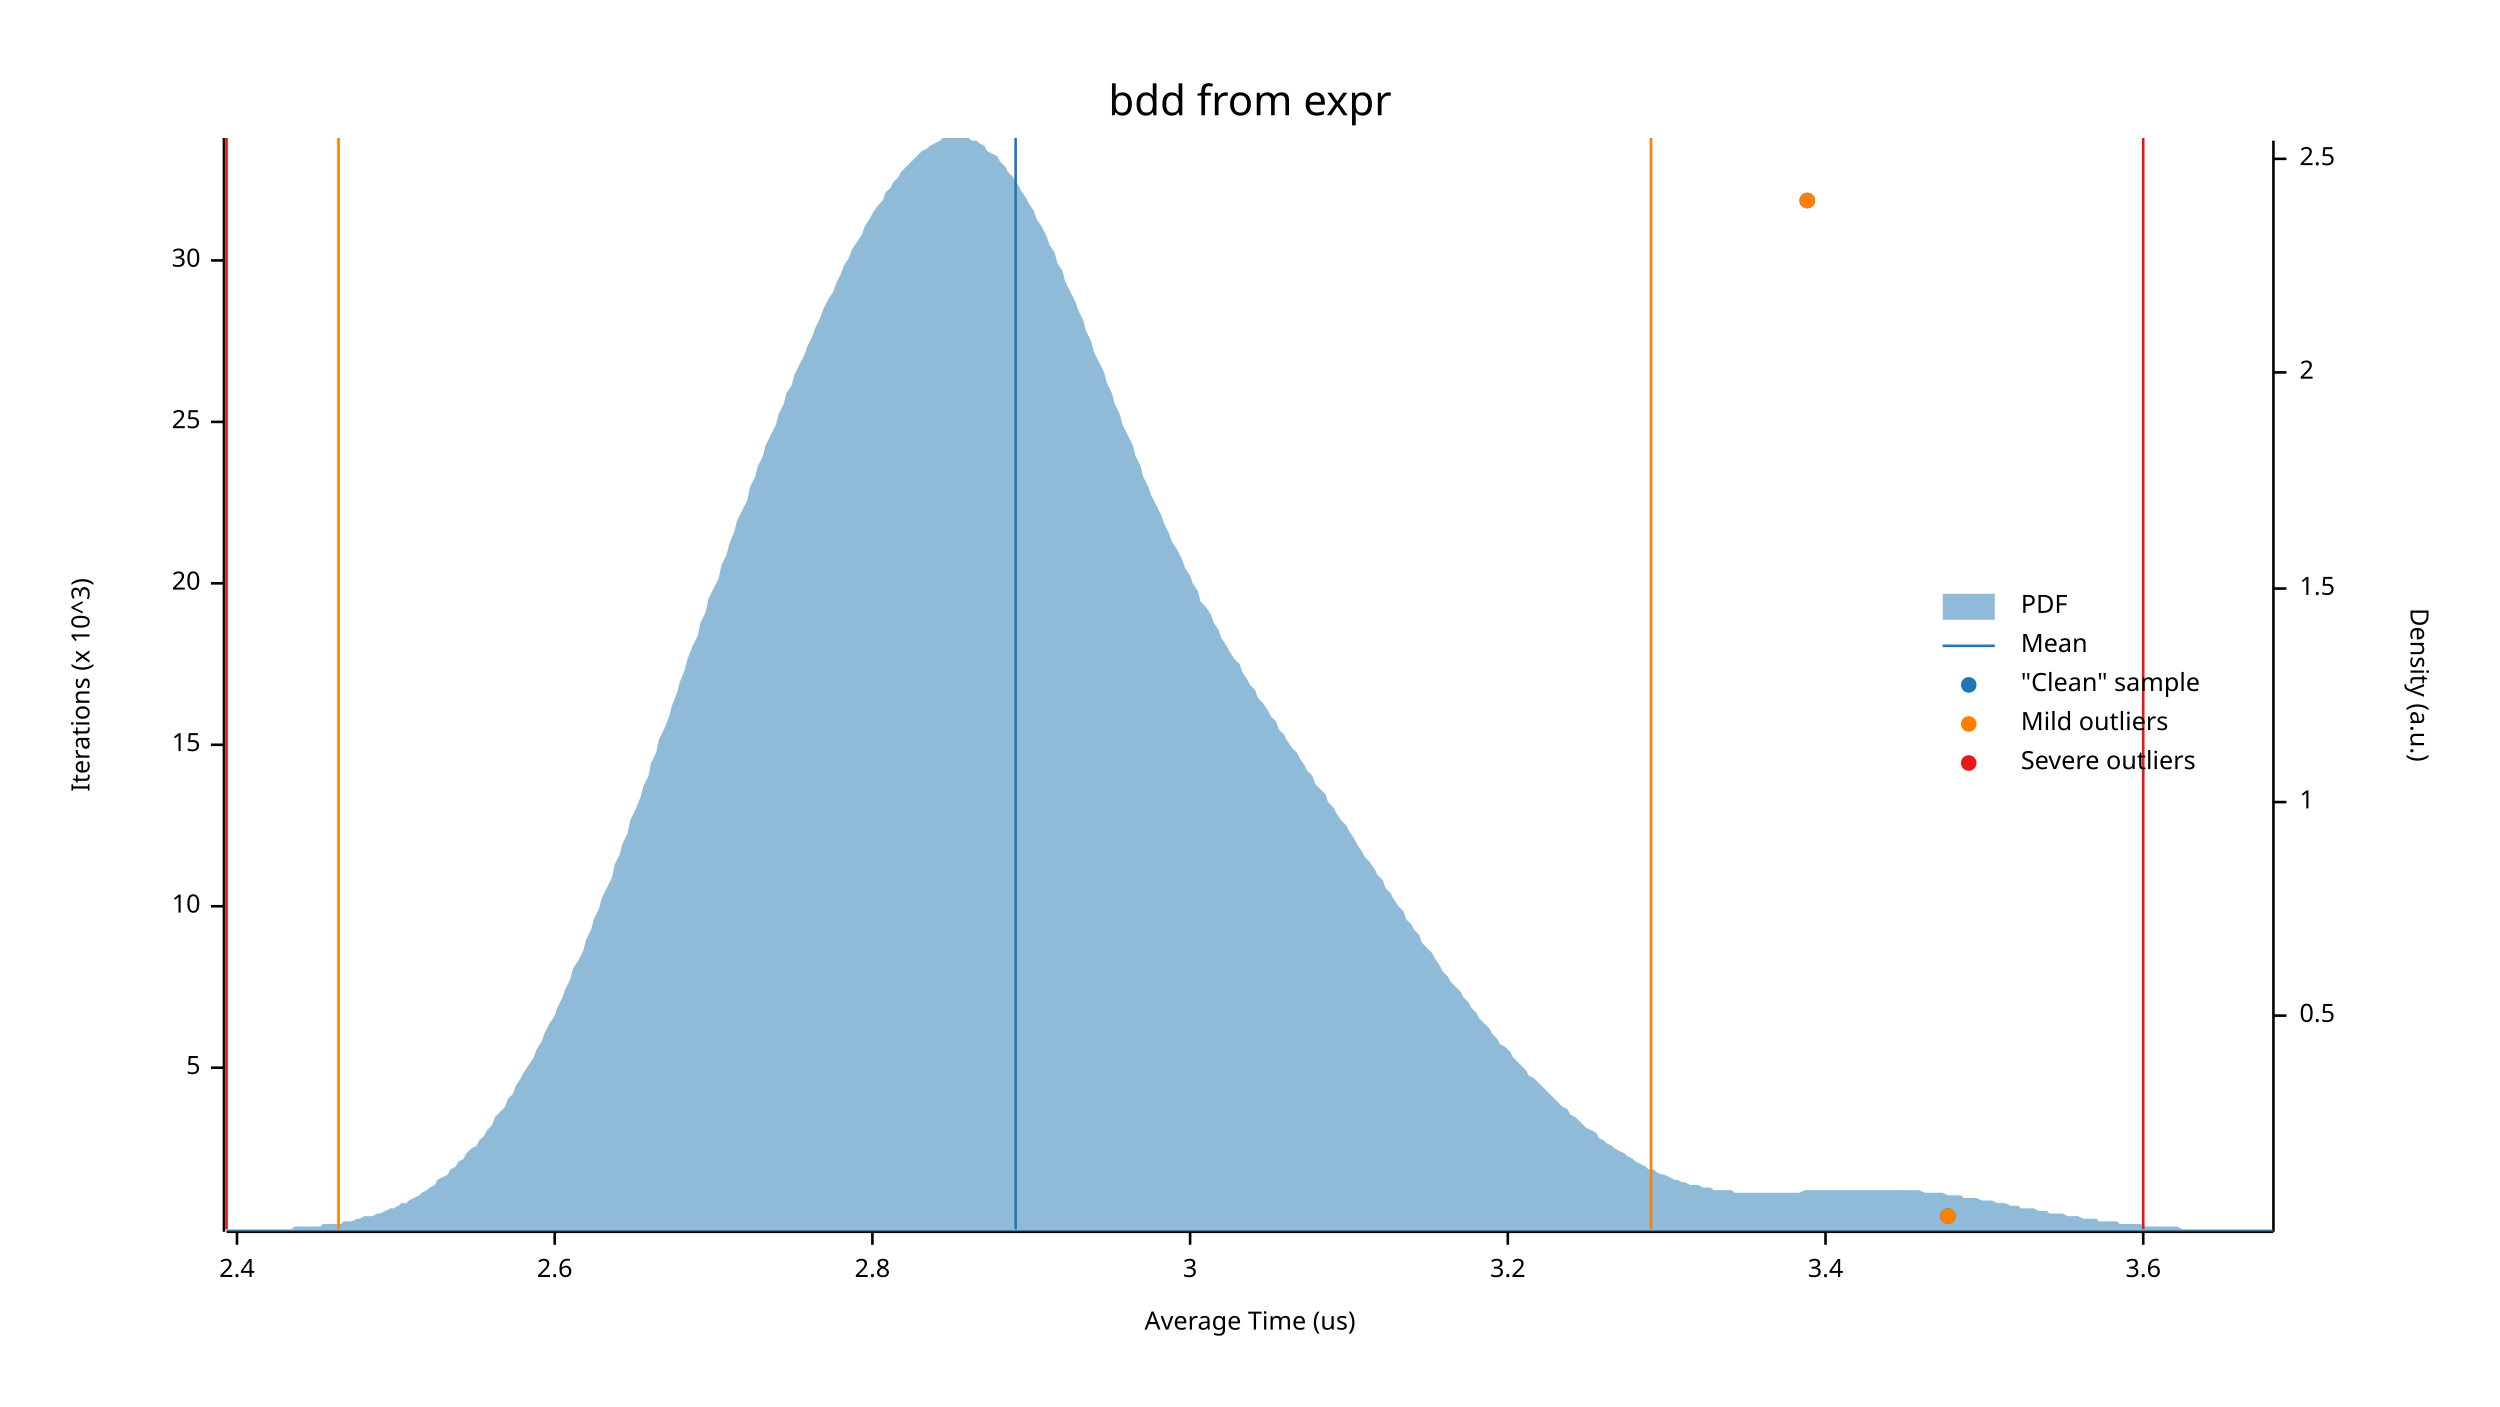
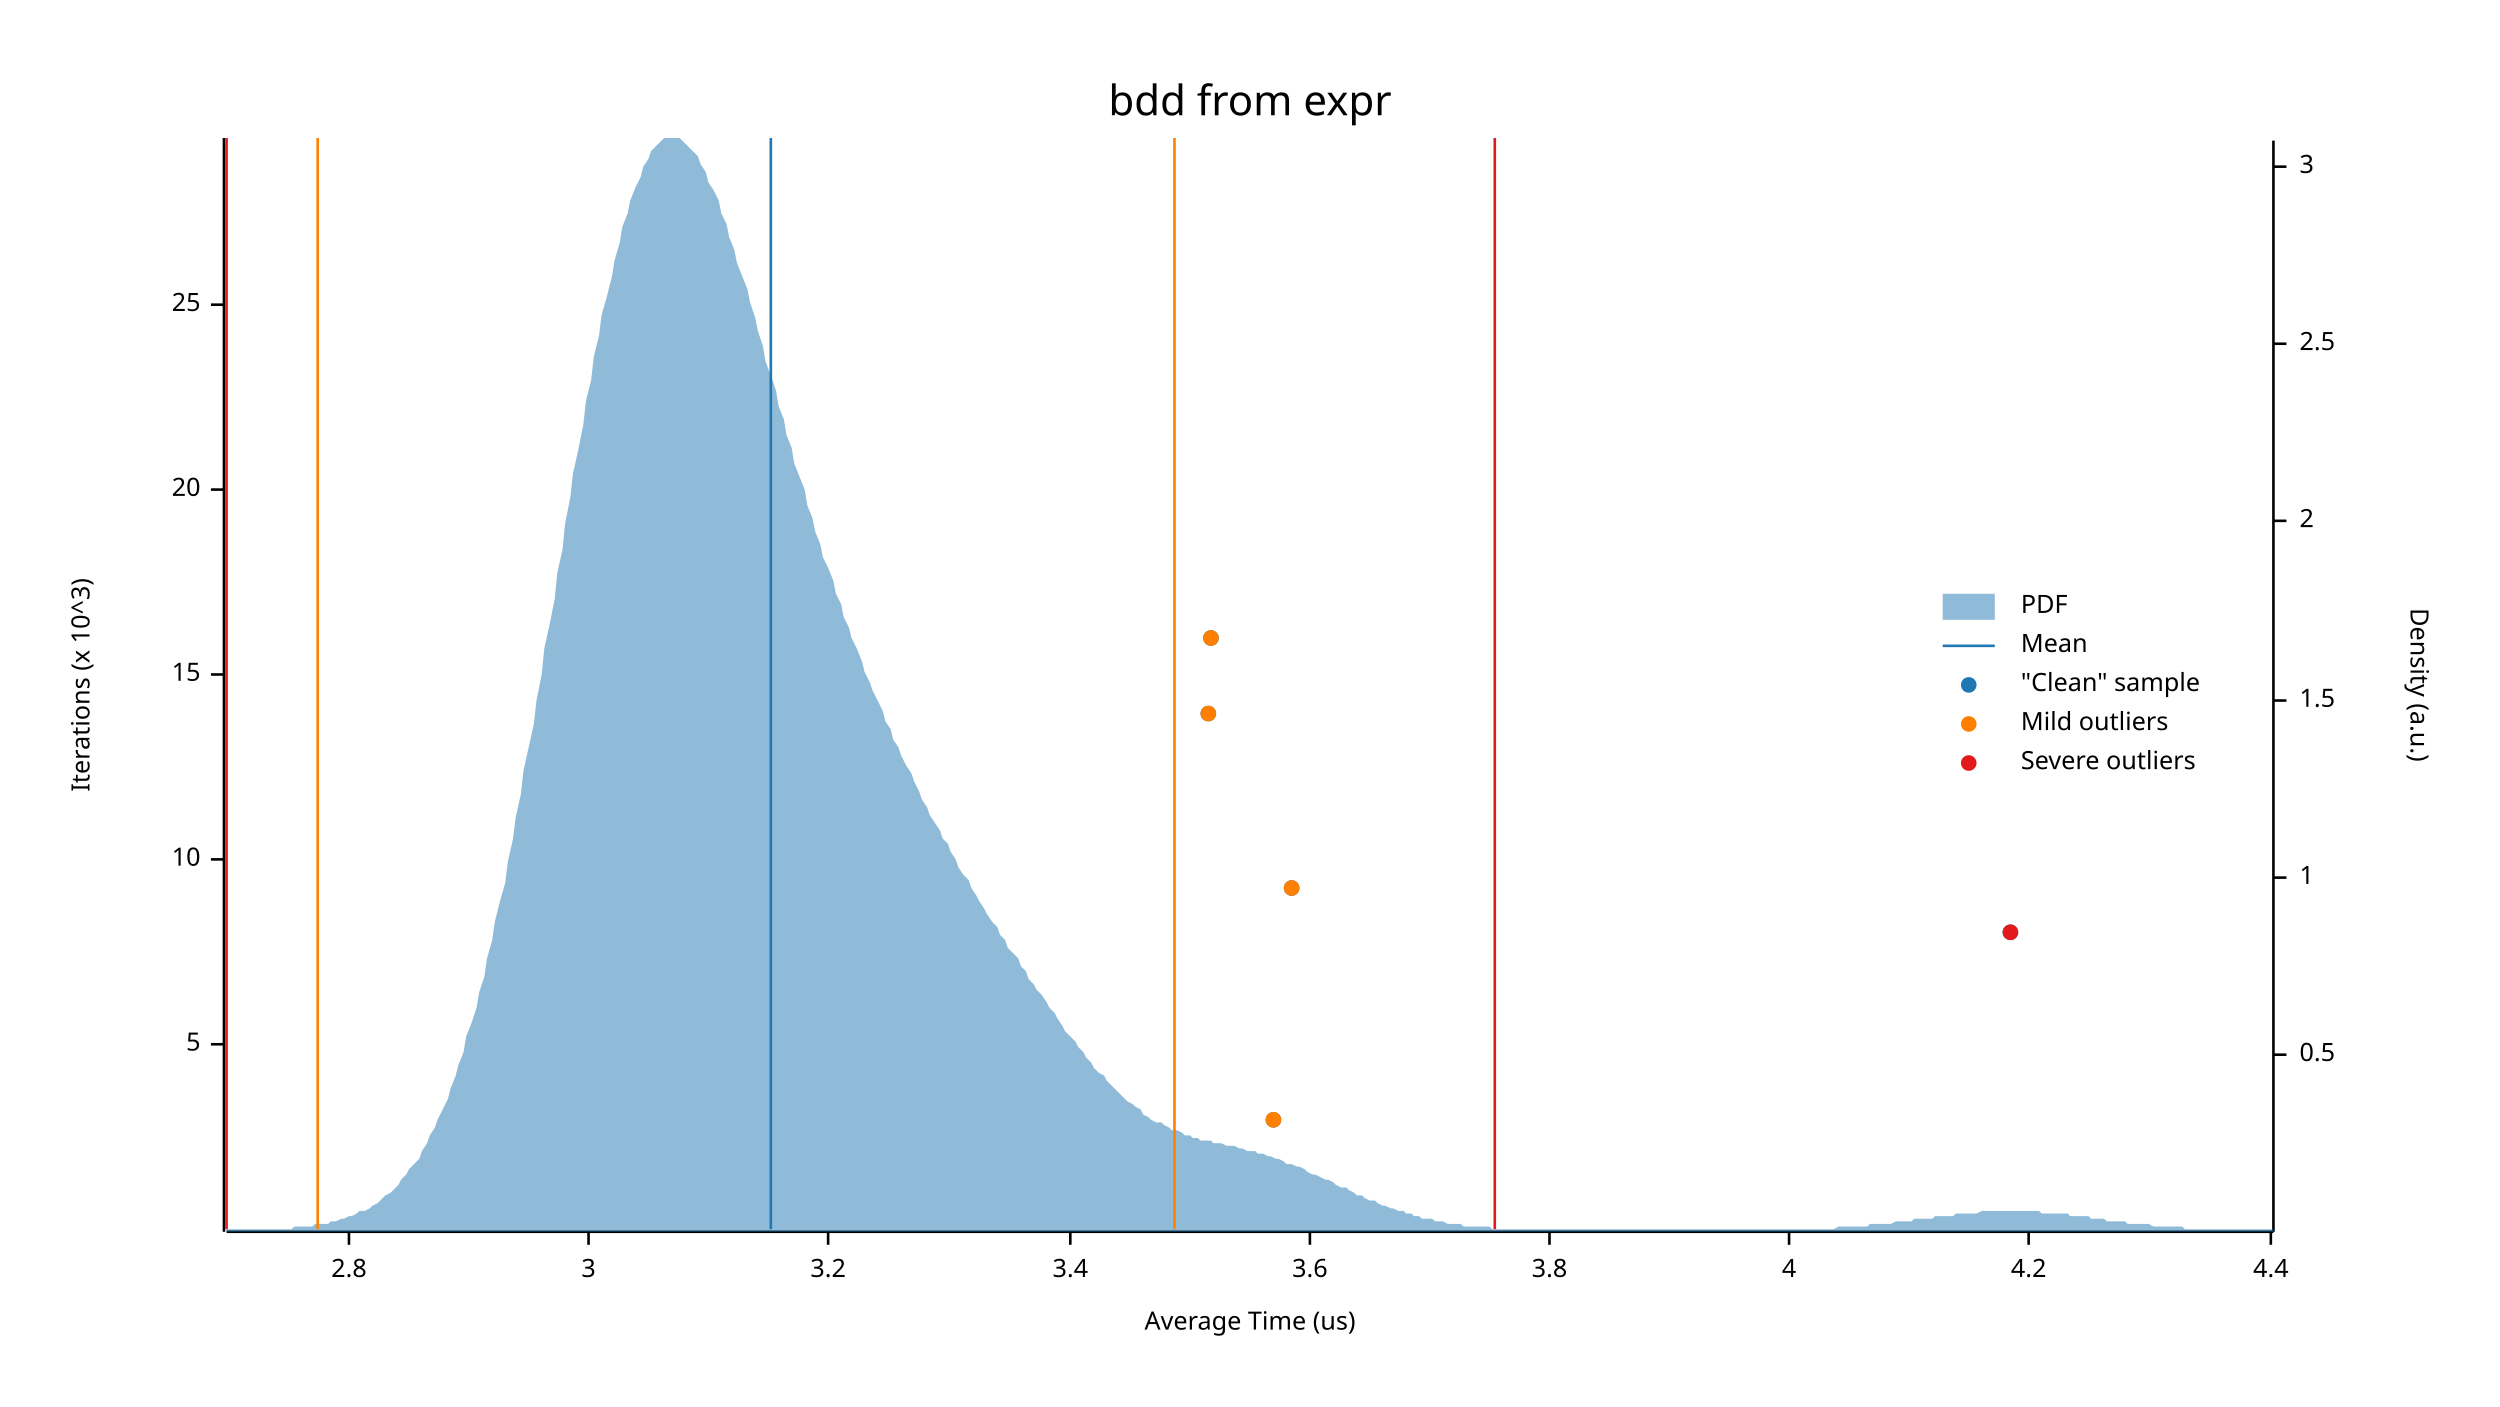
<svg xmlns="http://www.w3.org/2000/svg" width="960" height="540" viewBox="0 0 960 540">
  <text x="480" y="32" dy="0.76em" text-anchor="middle" font-family="sans-serif" font-size="16.129" opacity="1" fill="#000000">
bdd from expr
</text>
  <text x="27" y="263" dy="0.76em" text-anchor="middle" font-family="sans-serif" font-size="9.677" opacity="1" fill="#000000" transform="rotate(270, 27, 263)">
Iterations (x 10^3)
</text>
  <text x="480" y="513" dy="-0.5ex" text-anchor="middle" font-family="sans-serif" font-size="9.677" opacity="1" fill="#000000">
Average Time (us)
</text>
  <polyline fill="none" opacity="1" stroke="#000000" stroke-width="1" points="86,53 86,473 " />
-   <text x="77" y="410" dy="0.5ex" text-anchor="end" font-family="sans-serif" font-size="9.677" opacity="1" fill="#000000">
+   <text x="77" y="401" dy="0.5ex" text-anchor="end" font-family="sans-serif" font-size="9.677" opacity="1" fill="#000000">
5
</text>
-   <polyline fill="none" opacity="1" stroke="#000000" stroke-width="1" points="81,410 86,410 " />
-   <text x="77" y="348" dy="0.5ex" text-anchor="end" font-family="sans-serif" font-size="9.677" opacity="1" fill="#000000">
+   <polyline fill="none" opacity="1" stroke="#000000" stroke-width="1" points="81,401 86,401 " />
+   <text x="77" y="330" dy="0.5ex" text-anchor="end" font-family="sans-serif" font-size="9.677" opacity="1" fill="#000000">
10
</text>
-   <polyline fill="none" opacity="1" stroke="#000000" stroke-width="1" points="81,348 86,348 " />
-   <text x="77" y="286" dy="0.5ex" text-anchor="end" font-family="sans-serif" font-size="9.677" opacity="1" fill="#000000">
+   <polyline fill="none" opacity="1" stroke="#000000" stroke-width="1" points="81,330 86,330 " />
+   <text x="77" y="259" dy="0.5ex" text-anchor="end" font-family="sans-serif" font-size="9.677" opacity="1" fill="#000000">
15
</text>
-   <polyline fill="none" opacity="1" stroke="#000000" stroke-width="1" points="81,286 86,286 " />
-   <text x="77" y="224" dy="0.5ex" text-anchor="end" font-family="sans-serif" font-size="9.677" opacity="1" fill="#000000">
+   <polyline fill="none" opacity="1" stroke="#000000" stroke-width="1" points="81,259 86,259 " />
+   <text x="77" y="188" dy="0.5ex" text-anchor="end" font-family="sans-serif" font-size="9.677" opacity="1" fill="#000000">
20
</text>
-   <polyline fill="none" opacity="1" stroke="#000000" stroke-width="1" points="81,224 86,224 " />
-   <text x="77" y="162" dy="0.5ex" text-anchor="end" font-family="sans-serif" font-size="9.677" opacity="1" fill="#000000">
+   <polyline fill="none" opacity="1" stroke="#000000" stroke-width="1" points="81,188 86,188 " />
+   <text x="77" y="117" dy="0.5ex" text-anchor="end" font-family="sans-serif" font-size="9.677" opacity="1" fill="#000000">
25
</text>
-   <polyline fill="none" opacity="1" stroke="#000000" stroke-width="1" points="81,162 86,162 " />
-   <text x="77" y="100" dy="0.5ex" text-anchor="end" font-family="sans-serif" font-size="9.677" opacity="1" fill="#000000">
- 30
- </text>
-   <polyline fill="none" opacity="1" stroke="#000000" stroke-width="1" points="81,100 86,100 " />
+   <polyline fill="none" opacity="1" stroke="#000000" stroke-width="1" points="81,117 86,117 " />
  <polyline fill="none" opacity="1" stroke="#000000" stroke-width="1" points="87,473 873,473 " />
-   <text x="91" y="483" dy="0.76em" text-anchor="middle" font-family="sans-serif" font-size="9.677" opacity="1" fill="#000000">
- 2.4
- </text>
-   <polyline fill="none" opacity="1" stroke="#000000" stroke-width="1" points="91,473 91,478 " />
-   <text x="213" y="483" dy="0.76em" text-anchor="middle" font-family="sans-serif" font-size="9.677" opacity="1" fill="#000000">
- 2.6
- </text>
-   <polyline fill="none" opacity="1" stroke="#000000" stroke-width="1" points="213,473 213,478 " />
-   <text x="335" y="483" dy="0.76em" text-anchor="middle" font-family="sans-serif" font-size="9.677" opacity="1" fill="#000000">
+   <text x="134" y="483" dy="0.76em" text-anchor="middle" font-family="sans-serif" font-size="9.677" opacity="1" fill="#000000">
2.8
</text>
-   <polyline fill="none" opacity="1" stroke="#000000" stroke-width="1" points="335,473 335,478 " />
-   <text x="457" y="483" dy="0.76em" text-anchor="middle" font-family="sans-serif" font-size="9.677" opacity="1" fill="#000000">
+   <polyline fill="none" opacity="1" stroke="#000000" stroke-width="1" points="134,473 134,478 " />
+   <text x="226" y="483" dy="0.76em" text-anchor="middle" font-family="sans-serif" font-size="9.677" opacity="1" fill="#000000">
3
</text>
-   <polyline fill="none" opacity="1" stroke="#000000" stroke-width="1" points="457,473 457,478 " />
-   <text x="579" y="483" dy="0.76em" text-anchor="middle" font-family="sans-serif" font-size="9.677" opacity="1" fill="#000000">
+   <polyline fill="none" opacity="1" stroke="#000000" stroke-width="1" points="226,473 226,478 " />
+   <text x="318" y="483" dy="0.76em" text-anchor="middle" font-family="sans-serif" font-size="9.677" opacity="1" fill="#000000">
3.2
</text>
-   <polyline fill="none" opacity="1" stroke="#000000" stroke-width="1" points="579,473 579,478 " />
-   <text x="701" y="483" dy="0.76em" text-anchor="middle" font-family="sans-serif" font-size="9.677" opacity="1" fill="#000000">
+   <polyline fill="none" opacity="1" stroke="#000000" stroke-width="1" points="318,473 318,478 " />
+   <text x="411" y="483" dy="0.76em" text-anchor="middle" font-family="sans-serif" font-size="9.677" opacity="1" fill="#000000">
3.4
</text>
-   <polyline fill="none" opacity="1" stroke="#000000" stroke-width="1" points="701,473 701,478 " />
-   <text x="823" y="483" dy="0.76em" text-anchor="middle" font-family="sans-serif" font-size="9.677" opacity="1" fill="#000000">
+   <polyline fill="none" opacity="1" stroke="#000000" stroke-width="1" points="411,473 411,478 " />
+   <text x="503" y="483" dy="0.76em" text-anchor="middle" font-family="sans-serif" font-size="9.677" opacity="1" fill="#000000">
3.6
</text>
-   <polyline fill="none" opacity="1" stroke="#000000" stroke-width="1" points="823,473 823,478 " />
+   <polyline fill="none" opacity="1" stroke="#000000" stroke-width="1" points="503,473 503,478 " />
+   <text x="595" y="483" dy="0.76em" text-anchor="middle" font-family="sans-serif" font-size="9.677" opacity="1" fill="#000000">
+ 3.8
+ </text>
+   <polyline fill="none" opacity="1" stroke="#000000" stroke-width="1" points="595,473 595,478 " />
+   <text x="687" y="483" dy="0.76em" text-anchor="middle" font-family="sans-serif" font-size="9.677" opacity="1" fill="#000000">
+ 4
+ </text>
+   <polyline fill="none" opacity="1" stroke="#000000" stroke-width="1" points="687,473 687,478 " />
+   <text x="779" y="483" dy="0.76em" text-anchor="middle" font-family="sans-serif" font-size="9.677" opacity="1" fill="#000000">
+ 4.2
+ </text>
+   <polyline fill="none" opacity="1" stroke="#000000" stroke-width="1" points="779,473 779,478 " />
+   <text x="872" y="483" dy="0.76em" text-anchor="middle" font-family="sans-serif" font-size="9.677" opacity="1" fill="#000000">
+ 4.4
+ </text>
+   <polyline fill="none" opacity="1" stroke="#000000" stroke-width="1" points="872,473 872,478 " />
  <text x="933" y="263" dy="0.76em" text-anchor="middle" font-family="sans-serif" font-size="9.677" opacity="1" fill="#000000" transform="rotate(90, 933, 263)">
Density (a.u.)
</text>
  <polyline fill="none" opacity="1" stroke="#000000" stroke-width="1" points="873,54 873,473 " />
-   <text x="883" y="390" dy="0.5ex" text-anchor="start" font-family="sans-serif" font-size="9.677" opacity="1" fill="#000000">
+   <text x="883" y="405" dy="0.5ex" text-anchor="start" font-family="sans-serif" font-size="9.677" opacity="1" fill="#000000">
0.5
</text>
-   <polyline fill="none" opacity="1" stroke="#000000" stroke-width="1" points="873,390 878,390 " />
-   <text x="883" y="308" dy="0.5ex" text-anchor="start" font-family="sans-serif" font-size="9.677" opacity="1" fill="#000000">
+   <polyline fill="none" opacity="1" stroke="#000000" stroke-width="1" points="873,405 878,405 " />
+   <text x="883" y="337" dy="0.5ex" text-anchor="start" font-family="sans-serif" font-size="9.677" opacity="1" fill="#000000">
1
</text>
-   <polyline fill="none" opacity="1" stroke="#000000" stroke-width="1" points="873,308 878,308 " />
-   <text x="883" y="226" dy="0.5ex" text-anchor="start" font-family="sans-serif" font-size="9.677" opacity="1" fill="#000000">
+   <polyline fill="none" opacity="1" stroke="#000000" stroke-width="1" points="873,337 878,337 " />
+   <text x="883" y="269" dy="0.5ex" text-anchor="start" font-family="sans-serif" font-size="9.677" opacity="1" fill="#000000">
1.5
</text>
-   <polyline fill="none" opacity="1" stroke="#000000" stroke-width="1" points="873,226 878,226 " />
-   <text x="883" y="143" dy="0.5ex" text-anchor="start" font-family="sans-serif" font-size="9.677" opacity="1" fill="#000000">
+   <polyline fill="none" opacity="1" stroke="#000000" stroke-width="1" points="873,269 878,269 " />
+   <text x="883" y="200" dy="0.5ex" text-anchor="start" font-family="sans-serif" font-size="9.677" opacity="1" fill="#000000">
2
</text>
-   <polyline fill="none" opacity="1" stroke="#000000" stroke-width="1" points="873,143 878,143 " />
-   <text x="883" y="61" dy="0.5ex" text-anchor="start" font-family="sans-serif" font-size="9.677" opacity="1" fill="#000000">
+   <polyline fill="none" opacity="1" stroke="#000000" stroke-width="1" points="873,200 878,200 " />
+   <text x="883" y="132" dy="0.5ex" text-anchor="start" font-family="sans-serif" font-size="9.677" opacity="1" fill="#000000">
2.5
</text>
-   <polyline fill="none" opacity="1" stroke="#000000" stroke-width="1" points="873,61 878,61 " />
-   <polygon opacity="0.5" fill="#1F78B4" points="87,472 88,472 90,472 91,472 93,472 94,472 96,472 98,472 99,472 101,472 102,472 104,472 105,472 107,472 109,472 110,472 112,472 113,471 115,471 116,471 118,471 120,471 121,471 123,471 124,470 126,470 127,470 129,470 131,470 132,469 134,469 135,469 137,468 138,468 140,467 142,467 143,467 145,466 146,466 148,465 150,464 151,464 153,463 154,462 156,462 157,461 159,460 161,459 162,458 164,457 165,456 167,455 168,453 170,452 172,451 173,449 175,448 176,446 178,445 179,443 181,441 183,440 184,438 186,436 187,434 189,432 190,429 192,427 194,425 195,422 197,420 198,417 200,414 201,412 203,409 205,406 206,403 208,400 209,397 211,393 213,390 214,387 216,383 217,380 219,376 220,372 222,369 224,365 225,361 227,357 228,353 230,349 231,345 233,341 235,337 236,332 238,328 239,324 241,320 242,315 244,311 246,306 247,302 249,298 250,293 252,289 253,284 255,280 257,275 258,271 260,266 261,262 263,257 264,253 266,248 268,244 269,239 271,235 272,230 274,226 276,222 277,217 279,213 280,209 282,204 283,200 285,196 287,192 288,187 290,183 291,179 293,175 294,171 296,167 298,163 299,159 301,155 302,151 304,148 305,144 307,140 309,136 310,133 312,129 313,126 315,122 316,119 318,115 320,112 321,109 323,105 324,102 326,99 327,96 329,93 331,90 332,87 334,84 335,82 337,79 339,77 340,74 342,72 343,70 345,68 346,66 348,64 350,62 351,61 353,59 354,58 356,57 357,56 359,55 361,54 362,53 364,53 365,53 367,53 368,53 370,53 372,53 373,54 375,54 376,55 378,56 379,58 381,59 383,60 384,62 386,64 387,66 389,68 391,71 392,73 394,76 395,78 397,81 398,84 400,87 402,91 403,94 405,97 406,101 408,104 409,108 411,112 413,116 414,119 416,123 417,127 419,131 420,135 422,139 424,143 425,147 427,151 428,155 430,159 431,163 433,167 435,171 436,175 438,179 439,183 441,187 442,190 444,194 446,198 447,201 449,205 450,208 452,211 454,215 455,218 457,221 458,224 460,227 461,231 463,233 465,236 466,239 468,242 469,245 471,248 472,250 474,253 476,255 477,258 479,261 480,263 482,265 483,268 485,270 487,273 488,275 490,277 491,280 493,282 494,284 496,287 498,289 499,291 501,294 502,296 504,298 505,301 507,303 509,305 510,308 512,310 513,312 515,315 517,317 518,319 520,322 521,324 523,327 524,329 526,331 528,334 529,336 531,338 532,341 534,343 535,345 537,348 539,350 540,353 542,355 543,357 545,359 546,362 548,364 550,366 551,368 553,371 554,373 556,375 557,377 559,379 561,381 562,383 564,385 565,387 567,389 568,391 570,393 572,395 573,397 575,399 576,401 578,402 580,404 581,406 583,408 584,409 586,411 587,413 589,414 591,416 592,417 594,419 595,420 597,422 598,423 600,425 602,426 603,428 605,429 606,430 608,432 609,433 611,434 613,435 614,437 616,438 617,439 619,440 620,441 622,442 624,443 625,444 627,445 628,446 630,447 632,448 633,449 635,449 636,450 638,451 639,451 641,452 643,453 644,453 646,454 647,454 649,455 650,455 652,455 654,456 655,456 657,456 658,457 660,457 661,457 663,457 665,457 666,458 668,458 669,458 671,458 672,458 674,458 676,458 677,458 679,458 680,458 682,458 683,458 685,458 687,458 688,458 690,458 691,458 693,457 695,457 696,457 698,457 699,457 701,457 702,457 704,457 706,457 707,457 709,457 710,457 712,457 713,457 715,457 717,457 718,457 720,457 721,457 723,457 724,457 726,457 728,457 729,457 731,457 732,457 734,457 735,457 737,457 739,458 740,458 742,458 743,458 745,458 746,458 748,459 750,459 751,459 753,459 754,460 756,460 758,460 759,460 761,461 762,461 764,461 765,461 767,462 769,462 770,462 772,463 773,463 775,463 776,464 778,464 780,464 781,464 783,465 784,465 786,465 787,466 789,466 791,466 792,466 794,467 795,467 797,467 798,467 800,468 802,468 803,468 805,468 806,469 808,469 809,469 811,469 813,469 814,470 816,470 817,470 819,470 821,470 822,470 824,471 825,471 827,471 828,471 830,471 832,471 833,471 835,471 836,471 838,472 839,472 841,472 843,472 844,472 846,472 847,472 849,472 850,472 852,472 854,472 855,472 857,472 858,472 860,472 861,472 863,472 865,472 866,472 868,472 869,472 871,472 873,472 873,473 87,473 " />
-   <polyline fill="none" opacity="1" stroke="#1F78B4" stroke-width="1" points="390,472 390,53 " />
-   <polyline fill="none" opacity="1" stroke="#FF7F00" stroke-width="1" points="130,472 130,53 " />
-   <polyline fill="none" opacity="1" stroke="#FF7F00" stroke-width="1" points="634,472 634,53 " />
+   <polyline fill="none" opacity="1" stroke="#000000" stroke-width="1" points="873,132 878,132 " />
+   <text x="883" y="64" dy="0.5ex" text-anchor="start" font-family="sans-serif" font-size="9.677" opacity="1" fill="#000000">
+ 3
+ </text>
+   <polyline fill="none" opacity="1" stroke="#000000" stroke-width="1" points="873,64 878,64 " />
+   <polygon opacity="0.5" fill="#1F78B4" points="87,472 88,472 90,472 91,472 93,472 94,472 96,472 98,472 99,472 101,472 102,472 104,472 105,472 107,472 109,472 110,472 112,472 113,471 115,471 116,471 118,471 120,471 121,470 123,470 124,470 126,470 127,469 129,469 131,468 132,468 134,467 135,467 137,466 138,465 140,465 142,464 143,463 145,462 146,461 148,459 150,458 151,457 153,455 154,453 156,451 157,449 159,447 161,445 162,442 164,439 165,436 167,433 168,430 170,426 172,422 173,418 175,413 176,409 178,404 179,398 181,393 183,387 184,381 186,375 187,368 189,361 190,354 192,346 194,339 195,331 197,322 198,314 200,305 201,296 203,287 205,278 206,269 208,259 209,249 211,240 213,230 214,220 216,211 217,201 219,191 220,182 222,173 224,163 225,154 227,146 228,137 230,129 231,121 233,114 235,106 236,100 238,93 239,87 241,82 242,77 244,72 246,68 247,64 249,61 250,58 252,56 253,55 255,53 257,53 258,53 260,53 261,53 263,55 264,56 266,58 268,60 269,63 271,66 272,70 274,73 276,77 277,82 279,86 280,91 282,96 283,101 285,106 287,111 288,116 290,122 291,127 293,133 294,139 296,144 298,150 299,156 301,161 302,167 304,172 305,178 307,183 309,188 310,194 312,199 313,204 315,209 316,214 318,218 320,223 321,228 323,232 324,237 326,241 327,245 329,249 331,254 332,258 334,262 335,265 337,269 339,273 340,277 342,280 343,284 345,287 346,290 348,294 350,297 351,300 353,304 354,307 356,310 357,313 359,316 361,319 362,322 364,324 365,327 367,330 368,333 370,336 372,338 373,341 375,344 376,346 378,349 379,351 381,354 383,356 384,359 386,361 387,364 389,366 391,368 392,371 394,373 395,376 397,378 398,380 400,382 402,385 403,387 405,389 406,391 408,394 409,396 411,398 413,400 414,402 416,404 417,406 419,408 420,410 422,412 424,413 425,415 427,417 428,418 430,420 431,421 433,423 435,424 436,425 438,426 439,428 441,429 442,430 444,431 446,431 447,432 449,433 450,434 452,434 454,435 455,436 457,436 458,437 460,437 461,438 463,438 465,438 466,439 468,439 469,439 471,440 472,440 474,440 476,441 477,441 479,442 480,442 482,442 483,443 485,443 487,444 488,444 490,445 491,445 493,446 494,447 496,447 498,448 499,448 501,449 502,450 504,451 505,451 507,452 509,453 510,453 512,454 513,455 515,456 517,456 518,457 520,458 521,459 523,459 524,460 526,461 528,461 529,462 531,463 532,463 534,464 535,464 537,465 539,465 540,466 542,466 543,467 545,467 546,468 548,468 550,468 551,469 553,469 554,469 556,470 557,470 559,470 561,470 562,471 564,471 565,471 567,471 568,471 570,471 572,471 573,472 575,472 576,472 578,472 580,472 581,472 583,472 584,472 586,472 587,472 589,472 591,472 592,472 594,472 595,472 597,472 598,472 600,472 602,472 603,472 605,472 606,472 608,472 609,472 611,472 613,472 614,472 616,472 617,472 619,472 620,472 622,472 624,472 625,472 627,472 628,472 630,472 632,472 633,472 635,472 636,472 638,472 639,472 641,472 643,472 644,472 646,472 647,472 649,472 650,472 652,472 654,472 655,472 657,472 658,472 660,472 661,472 663,472 665,472 666,472 668,472 669,472 671,472 672,472 674,472 676,472 677,472 679,472 680,472 682,472 683,472 685,472 687,472 688,472 690,472 691,472 693,472 695,472 696,472 698,472 699,472 701,472 702,472 704,472 706,471 707,471 709,471 710,471 712,471 713,471 715,471 717,471 718,470 720,470 721,470 723,470 724,470 726,470 728,469 729,469 731,469 732,469 734,469 735,468 737,468 739,468 740,468 742,468 743,467 745,467 746,467 748,467 750,467 751,466 753,466 754,466 756,466 758,466 759,466 761,465 762,465 764,465 765,465 767,465 769,465 770,465 772,465 773,465 775,465 776,465 778,465 780,465 781,465 783,465 784,466 786,466 787,466 789,466 791,466 792,466 794,466 795,467 797,467 798,467 800,467 802,467 803,468 805,468 806,468 808,468 809,469 811,469 813,469 814,469 816,469 817,470 819,470 821,470 822,470 824,470 825,470 827,471 828,471 830,471 832,471 833,471 835,471 836,471 838,471 839,472 841,472 843,472 844,472 846,472 847,472 849,472 850,472 852,472 854,472 855,472 857,472 858,472 860,472 861,472 863,472 865,472 866,472 868,472 869,472 871,472 873,472 873,473 87,473 " />
+   <polyline fill="none" opacity="1" stroke="#1F78B4" stroke-width="1" points="296,472 296,53 " />
+   <polyline fill="none" opacity="1" stroke="#FF7F00" stroke-width="1" points="122,472 122,53 " />
+   <polyline fill="none" opacity="1" stroke="#FF7F00" stroke-width="1" points="451,472 451,53 " />
  <polyline fill="none" opacity="1" stroke="#E31A1C" stroke-width="1" points="87,472 87,53 " />
-   <polyline fill="none" opacity="1" stroke="#E31A1C" stroke-width="1" points="823,472 823,53 " />
-   <circle cx="748" cy="467" r="3" opacity="1" fill="#1F78B4" stroke="none" stroke-width="1" />
-   <circle cx="694" cy="77" r="3" opacity="1" fill="#1F78B4" stroke="none" stroke-width="1" />
-   <circle cx="748" cy="467" r="3" opacity="1" fill="#FF7F00" stroke="none" stroke-width="1" />
-   <circle cx="694" cy="77" r="3" opacity="1" fill="#FF7F00" stroke="none" stroke-width="1" />
+   <polyline fill="none" opacity="1" stroke="#E31A1C" stroke-width="1" points="574,472 574,53 " />
+   <circle cx="489" cy="430" r="3" opacity="1" fill="#1F78B4" stroke="none" stroke-width="1" />
+   <circle cx="772" cy="358" r="3" opacity="1" fill="#1F78B4" stroke="none" stroke-width="1" />
+   <circle cx="496" cy="341" r="3" opacity="1" fill="#1F78B4" stroke="none" stroke-width="1" />
+   <circle cx="464" cy="274" r="3" opacity="1" fill="#1F78B4" stroke="none" stroke-width="1" />
+   <circle cx="465" cy="245" r="3" opacity="1" fill="#1F78B4" stroke="none" stroke-width="1" />
+   <circle cx="489" cy="430" r="3" opacity="1" fill="#FF7F00" stroke="none" stroke-width="1" />
+   <circle cx="496" cy="341" r="3" opacity="1" fill="#FF7F00" stroke="none" stroke-width="1" />
+   <circle cx="464" cy="274" r="3" opacity="1" fill="#FF7F00" stroke="none" stroke-width="1" />
+   <circle cx="465" cy="245" r="3" opacity="1" fill="#FF7F00" stroke="none" stroke-width="1" />
+   <circle cx="772" cy="358" r="3" opacity="1" fill="#E31A1C" stroke="none" stroke-width="1" />
  <text x="776" y="228" dy="0.76em" text-anchor="start" font-family="sans-serif" font-size="9.677" opacity="1" fill="#000000">
PDF
</text>
  <text x="776" y="243" dy="0.76em" text-anchor="start" font-family="sans-serif" font-size="9.677" opacity="1" fill="#000000">
Mean
</text>
  <text x="776" y="258" dy="0.76em" text-anchor="start" font-family="sans-serif" font-size="9.677" opacity="1" fill="#000000">
"Clean" sample
</text>
  <text x="776" y="273" dy="0.76em" text-anchor="start" font-family="sans-serif" font-size="9.677" opacity="1" fill="#000000">
Mild outliers
</text>
  <text x="776" y="288" dy="0.76em" text-anchor="start" font-family="sans-serif" font-size="9.677" opacity="1" fill="#000000">
Severe outliers
</text>
  <rect x="746" y="228" width="20" height="10" opacity="0.5" fill="#1F78B4" stroke="none" />
  <polyline fill="none" opacity="1" stroke="#1F78B4" stroke-width="1" points="746,248 766,248 " />
  <circle cx="756" cy="263" r="3" opacity="1" fill="#1F78B4" stroke="none" stroke-width="1" />
  <circle cx="756" cy="278" r="3" opacity="1" fill="#FF7F00" stroke="none" stroke-width="1" />
  <circle cx="756" cy="293" r="3" opacity="1" fill="#E31A1C" stroke="none" stroke-width="1" />
</svg>
